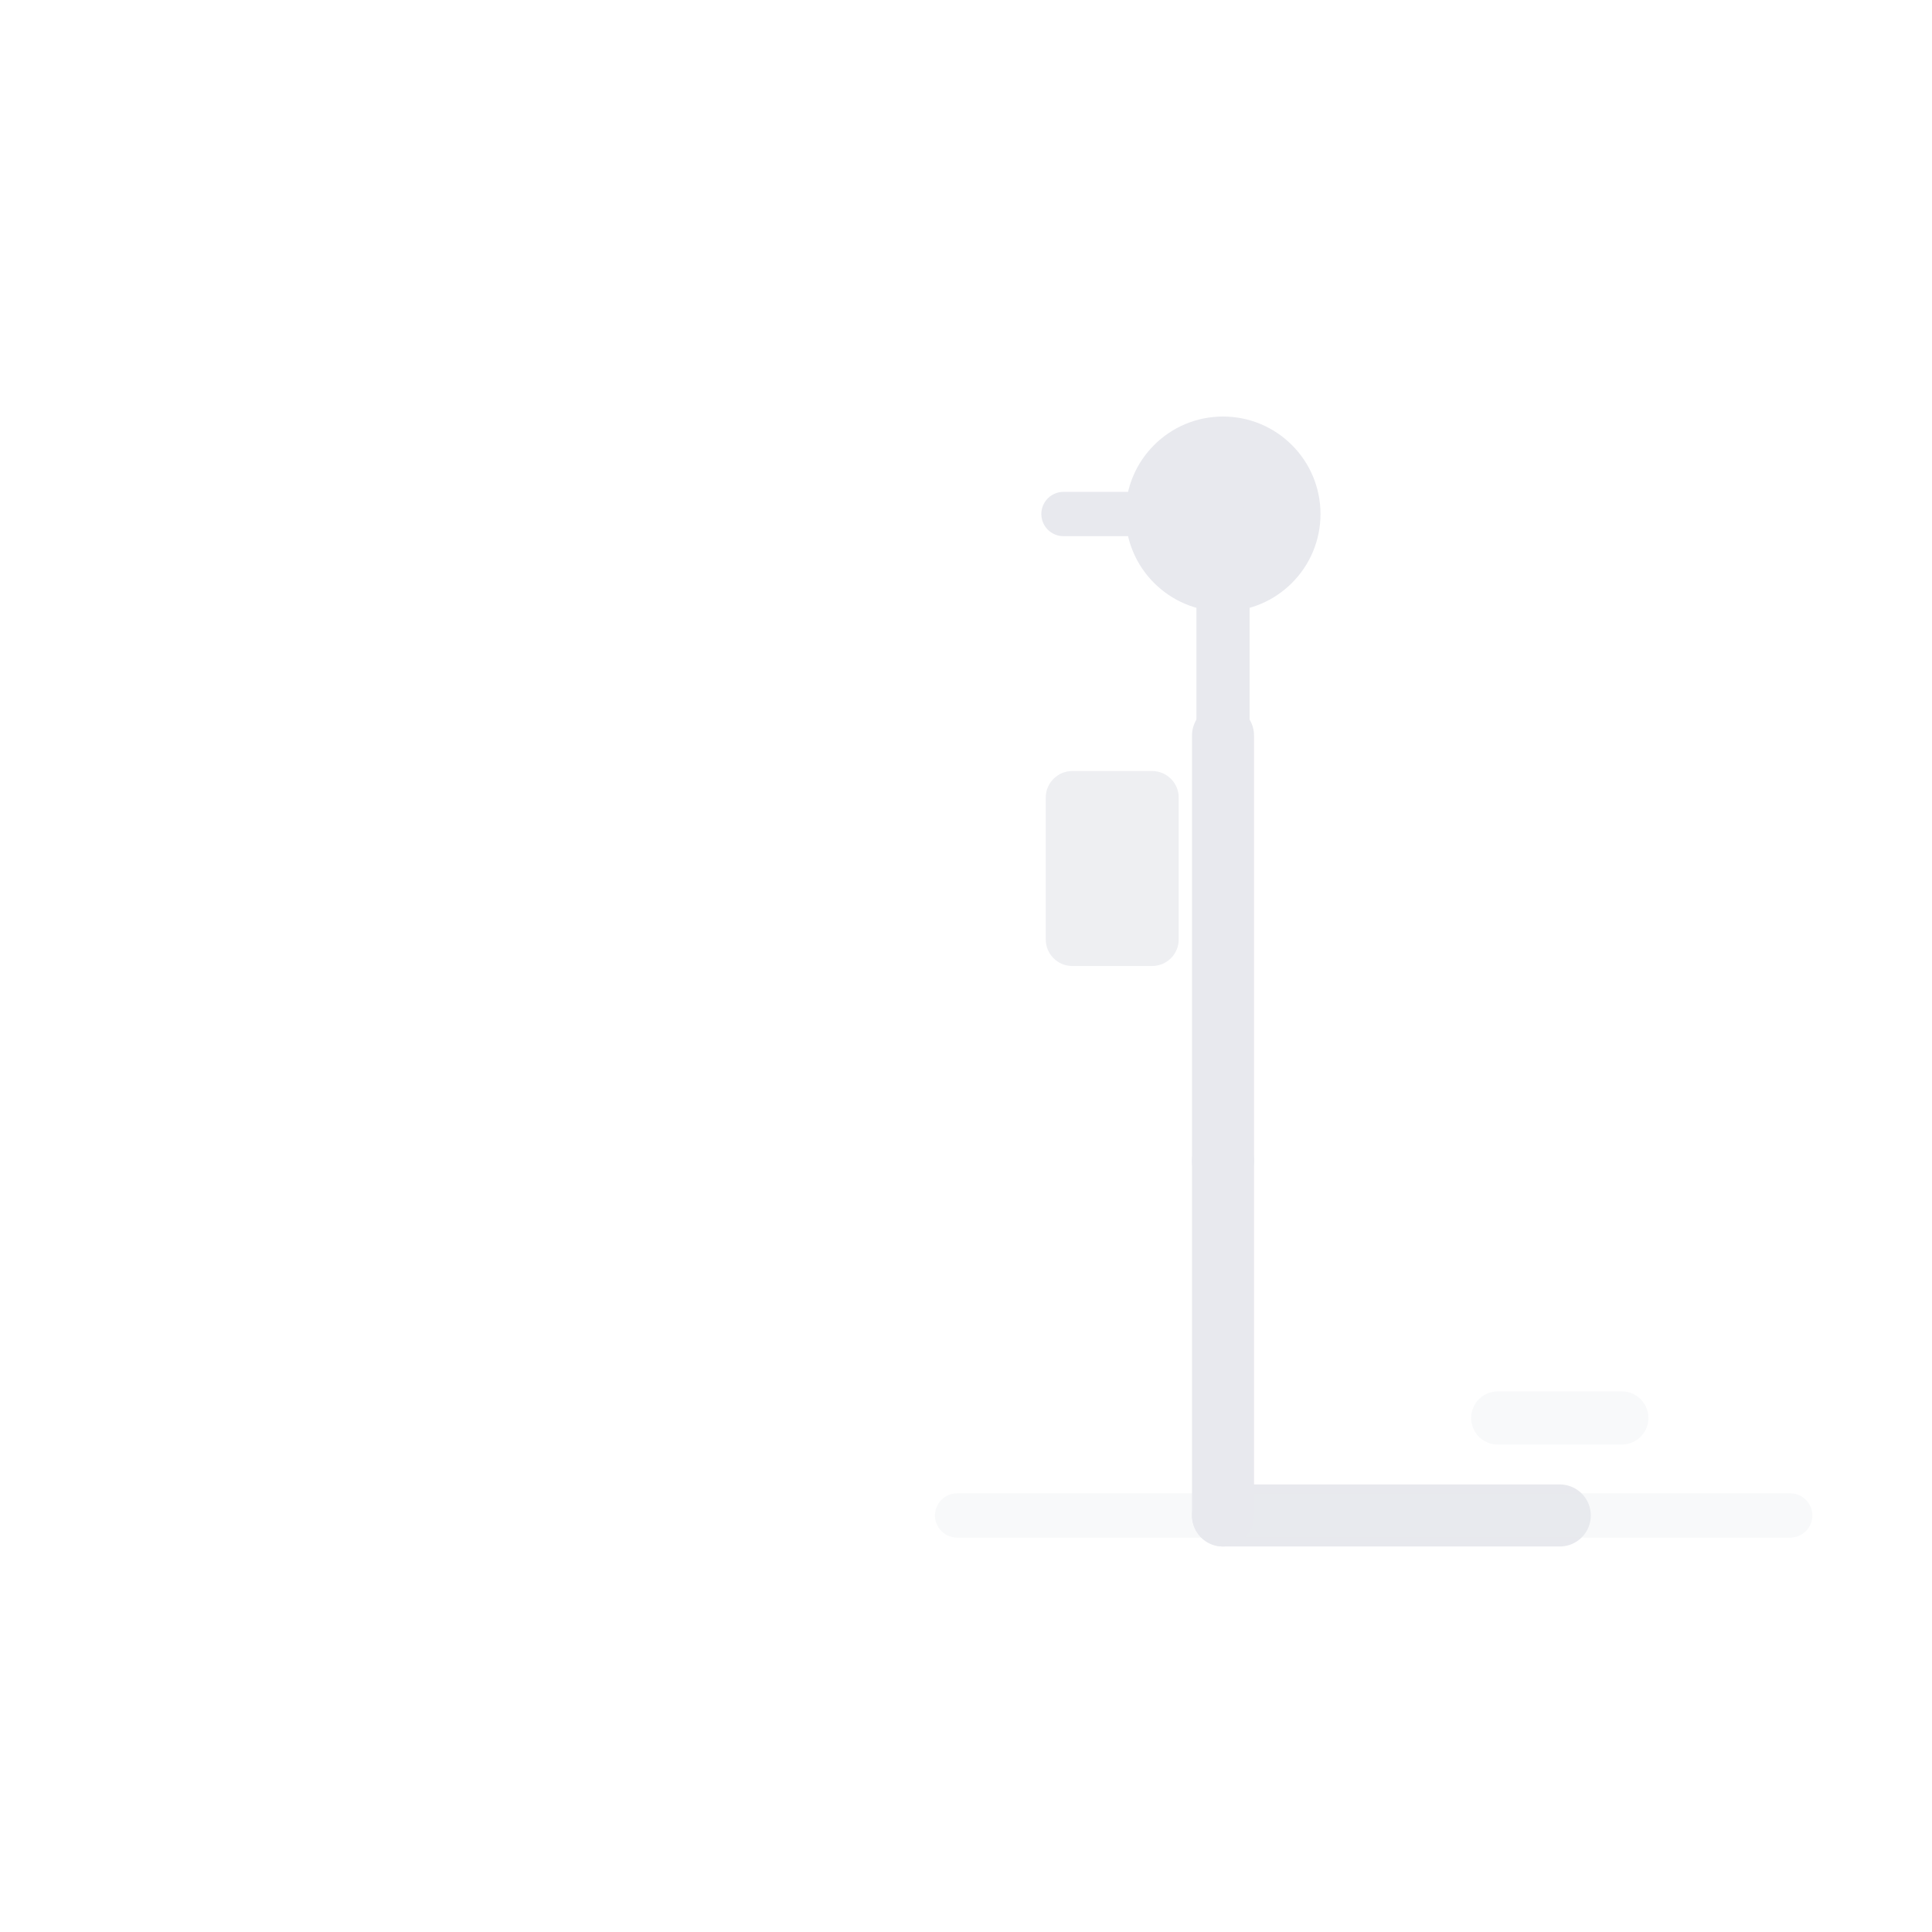
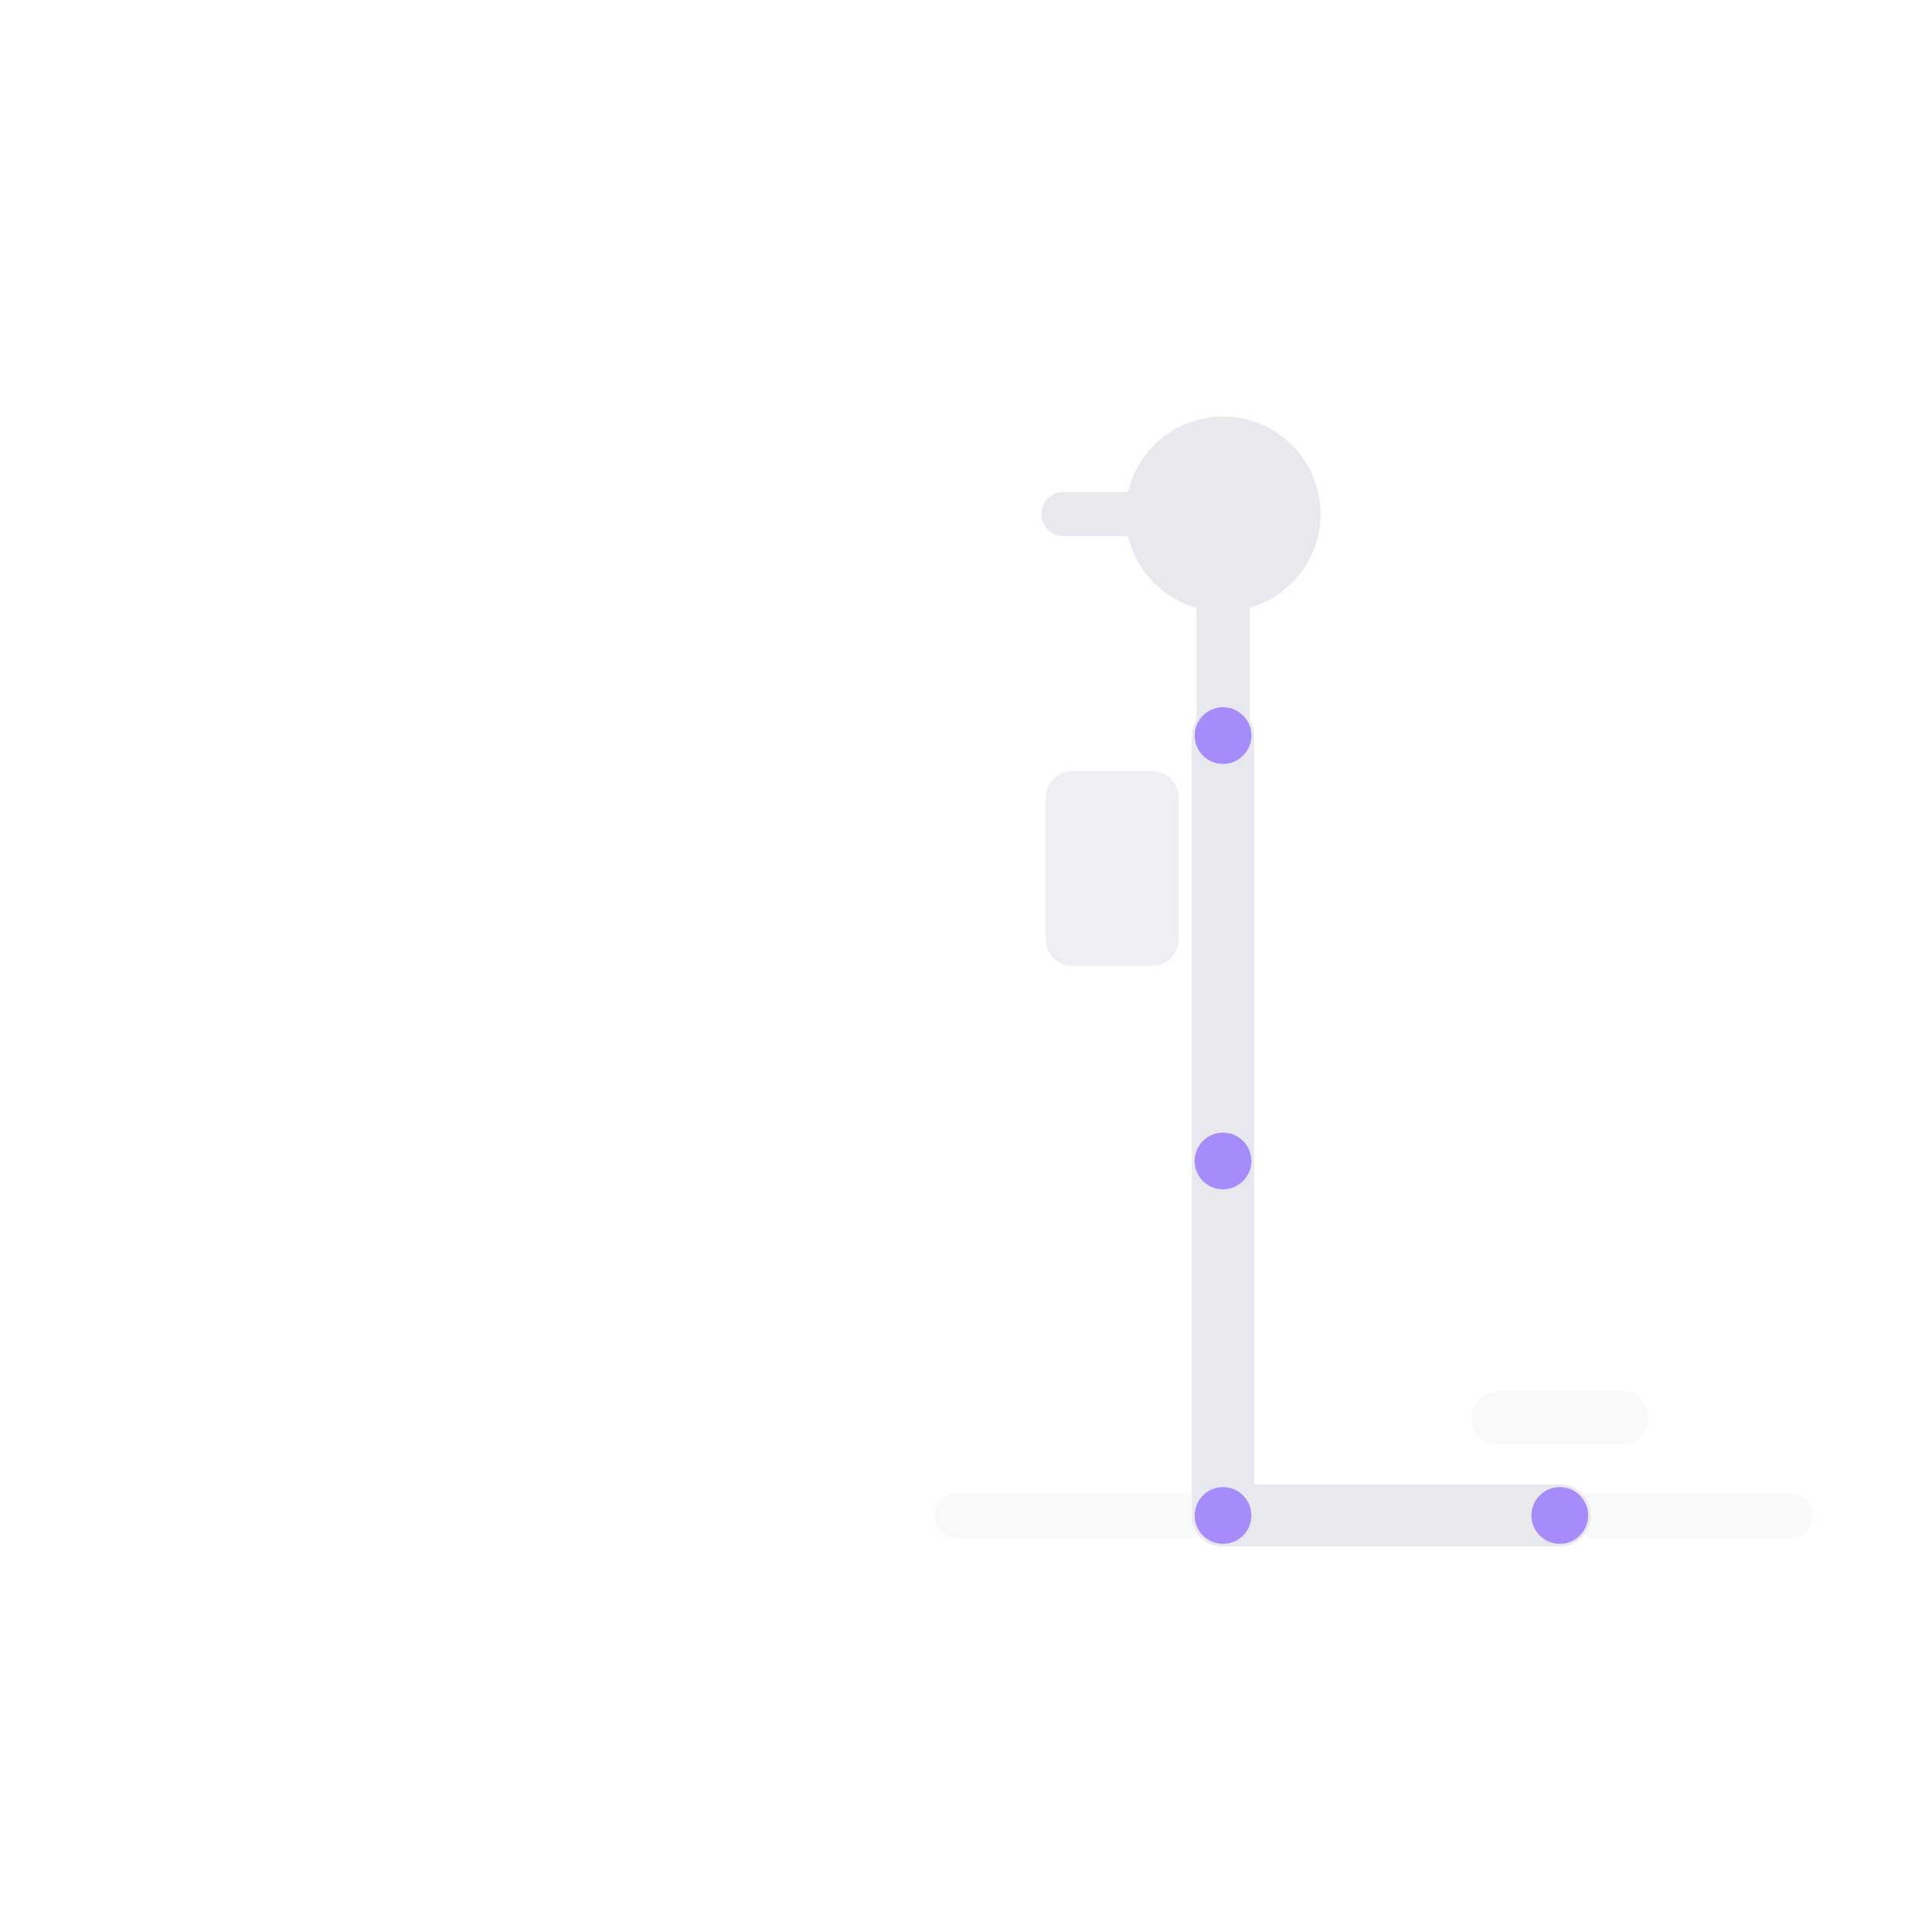
<svg xmlns="http://www.w3.org/2000/svg" viewBox="-18 39 218 218" preserveAspectRatio="xMidYMid meet" role="img" aria-label="Curl nórdico con peso">
  <line x1="120.0" y1="210.0" x2="158.0" y2="210.0" stroke="#e8e9ee" stroke-width="7" stroke-linecap="round" opacity="1.0" />
  <line x1="90.0" y1="210.0" x2="184.0" y2="210.0" stroke="rgba(232,233,238,.3)" stroke-width="5" stroke-linecap="round" opacity="1.0" />
  <line x1="151.0" y1="199.0" x2="165.0" y2="199.0" stroke="rgba(232,233,238,.3)" stroke-width="6" stroke-linecap="round" opacity="1.0" />
  <g>
    <animateTransform attributeName="transform" type="rotate" values="-10 120 210;-74 120 210;-74 120 210;-10 120 210" keyTimes="0.00;0.55;0.70;1.00" dur="5s" repeatCount="indefinite" calcMode="spline" keySplines="0.4 0 0.6 1;0.4 0 0.6 1;0.4 0 0.6 1" />
    <line x1="120.0" y1="210.0" x2="120.0" y2="170.0" stroke="#e8e9ee" stroke-width="7" stroke-linecap="round" opacity="1.0" />
    <line x1="120.0" y1="170.0" x2="120.0" y2="122.0" stroke="#e8e9ee" stroke-width="7" stroke-linecap="round" opacity="1.0" />
    <line x1="120.0" y1="122.0" x2="120.0" y2="106.0" stroke="#e8e9ee" stroke-width="6" stroke-linecap="round" opacity="1.0" />
    <circle cx="120.0" cy="97.0" r="11" fill="#e8e9ee" />
    <line x1="120.0" y1="97.0" x2="102.0" y2="97.0" stroke="#e8e9ee" stroke-width="5" stroke-linecap="round" opacity="1.0" />
    <rect x="100.0" y="126.0" width="15" height="22" rx="3" fill="#e8e9ee" opacity=".75" />
+     <circle cx="120.0" cy="170.0" r="3.2" fill="#a78bfa" data-j="hip" />
+     <circle cx="120.0" cy="122.0" r="3.2" fill="#a78bfa" data-j="shoulder" />
  </g>
+   <circle cx="120.0" cy="210.0" r="3.2" fill="#a78bfa" data-j="knee" />
+   <circle cx="158.0" cy="210.0" r="3.2" fill="#a78bfa" data-j="foot" />
</svg>
